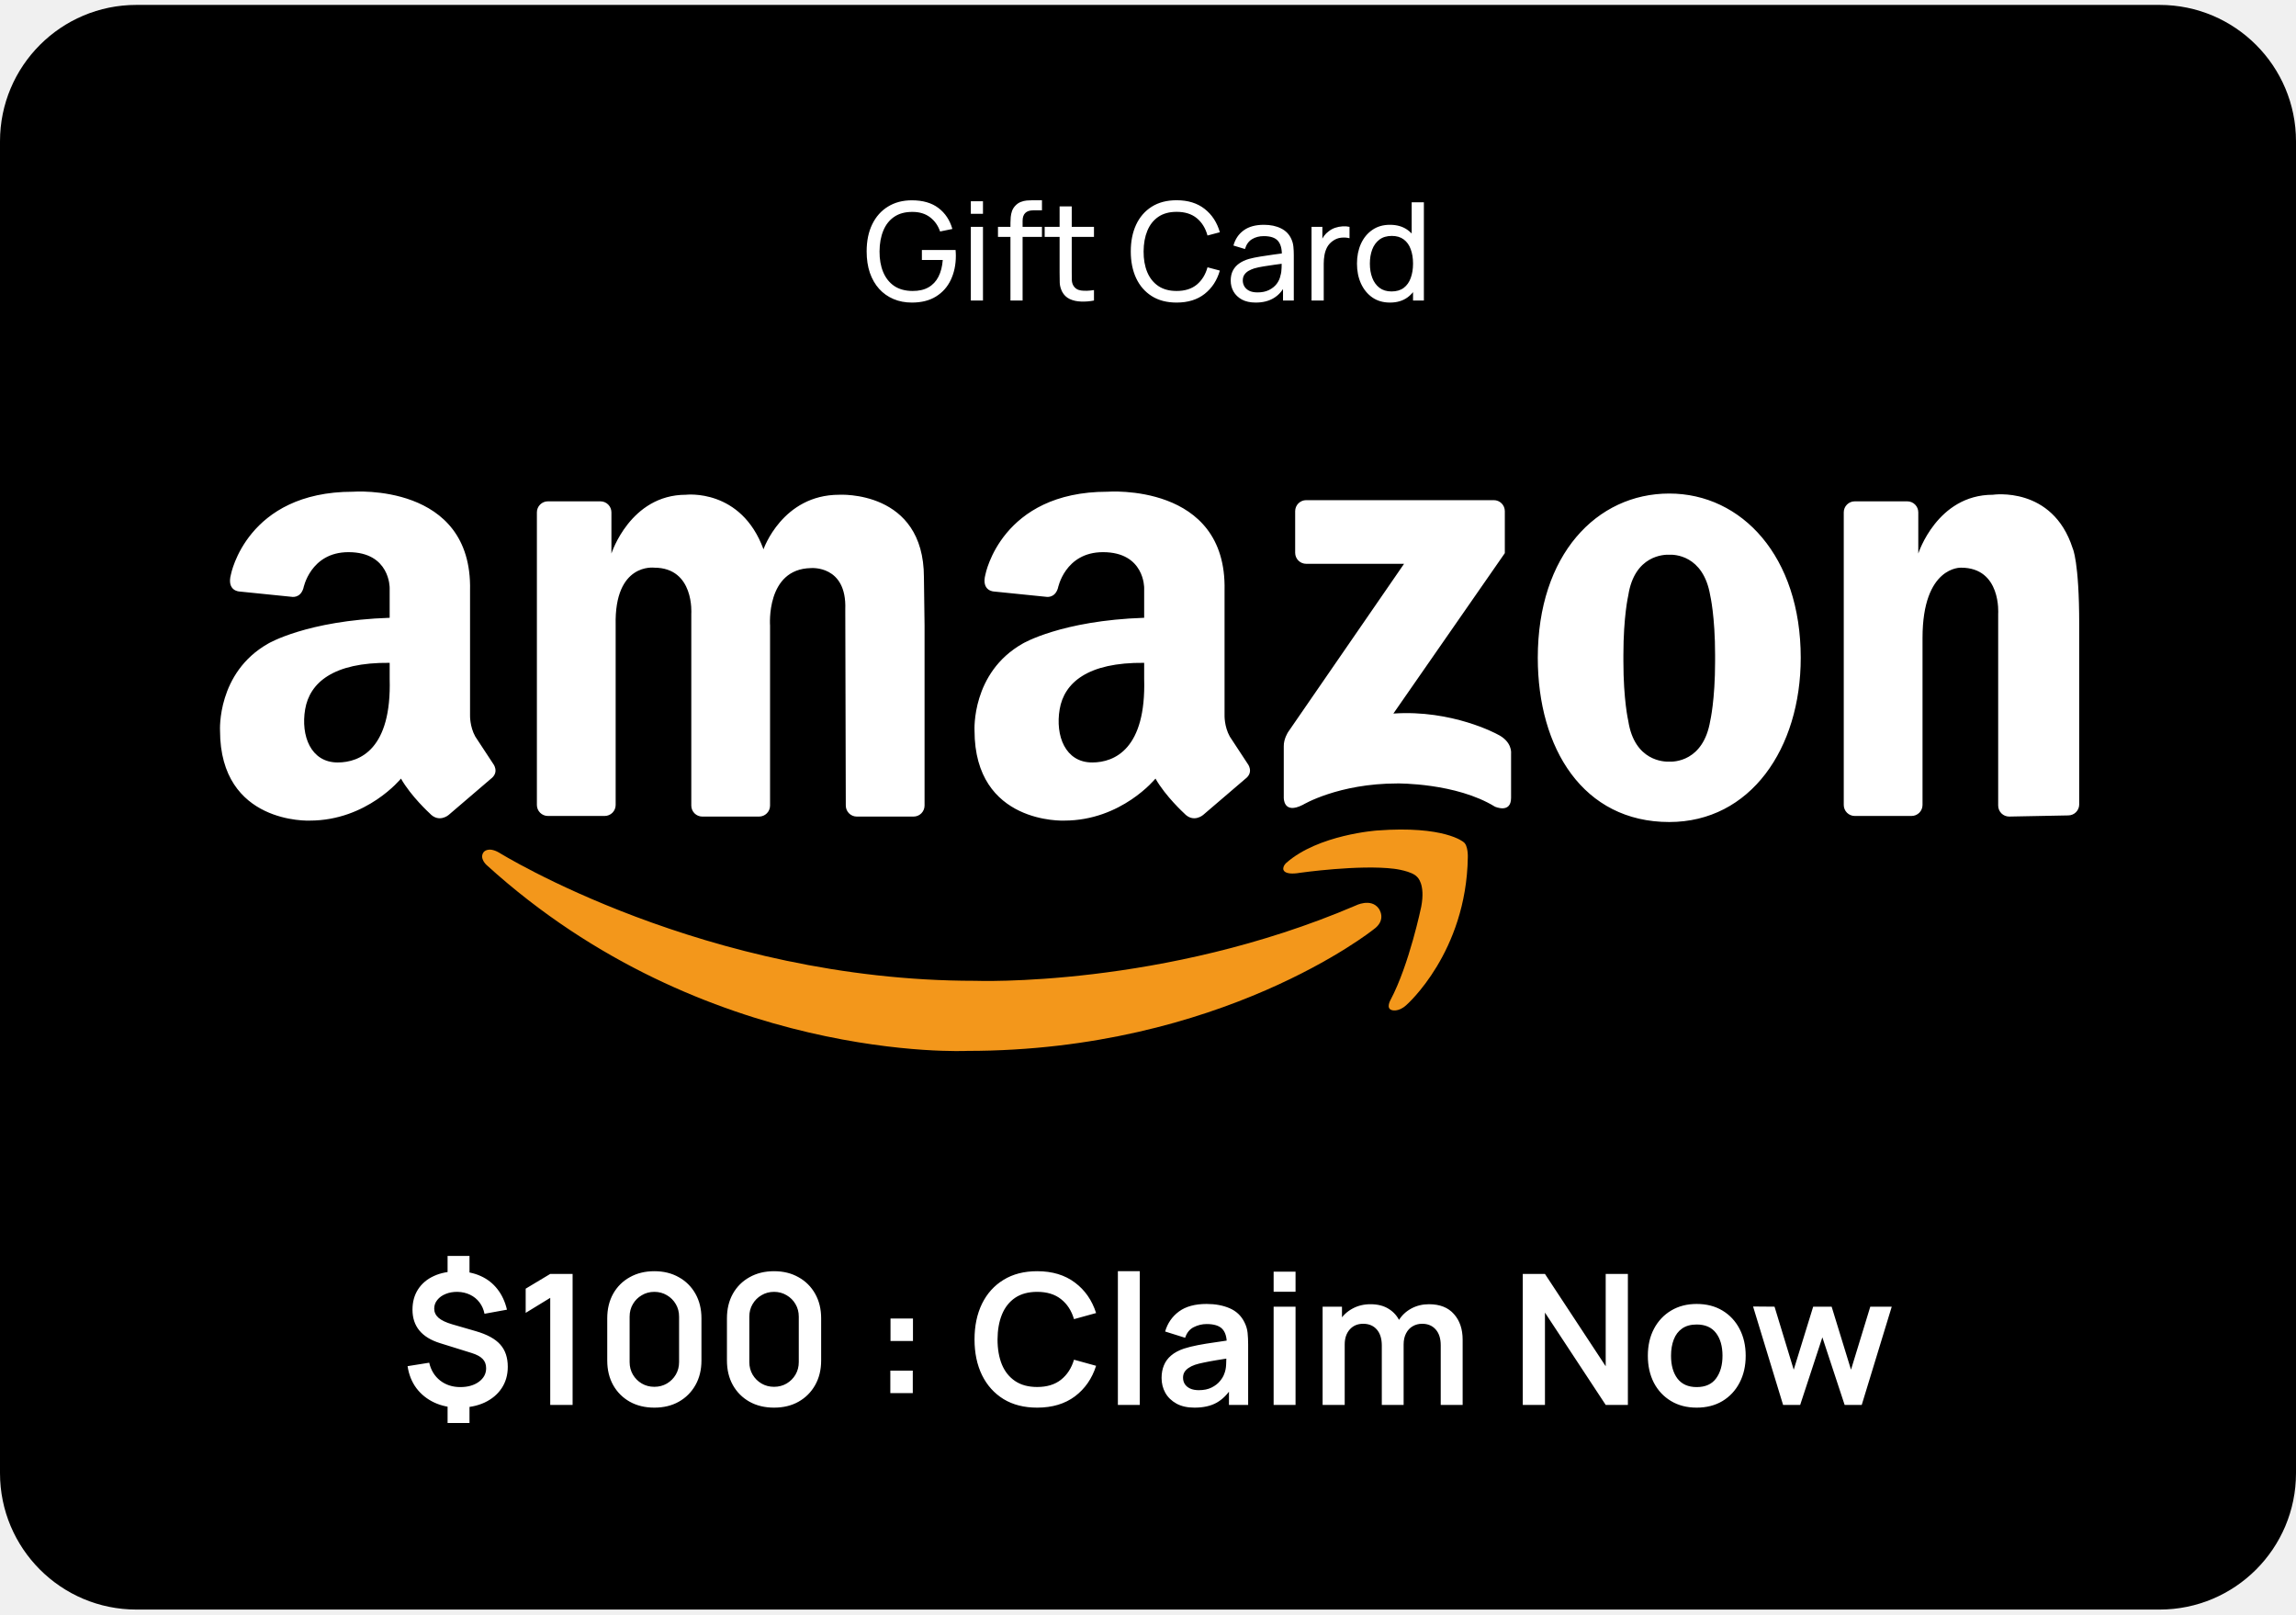
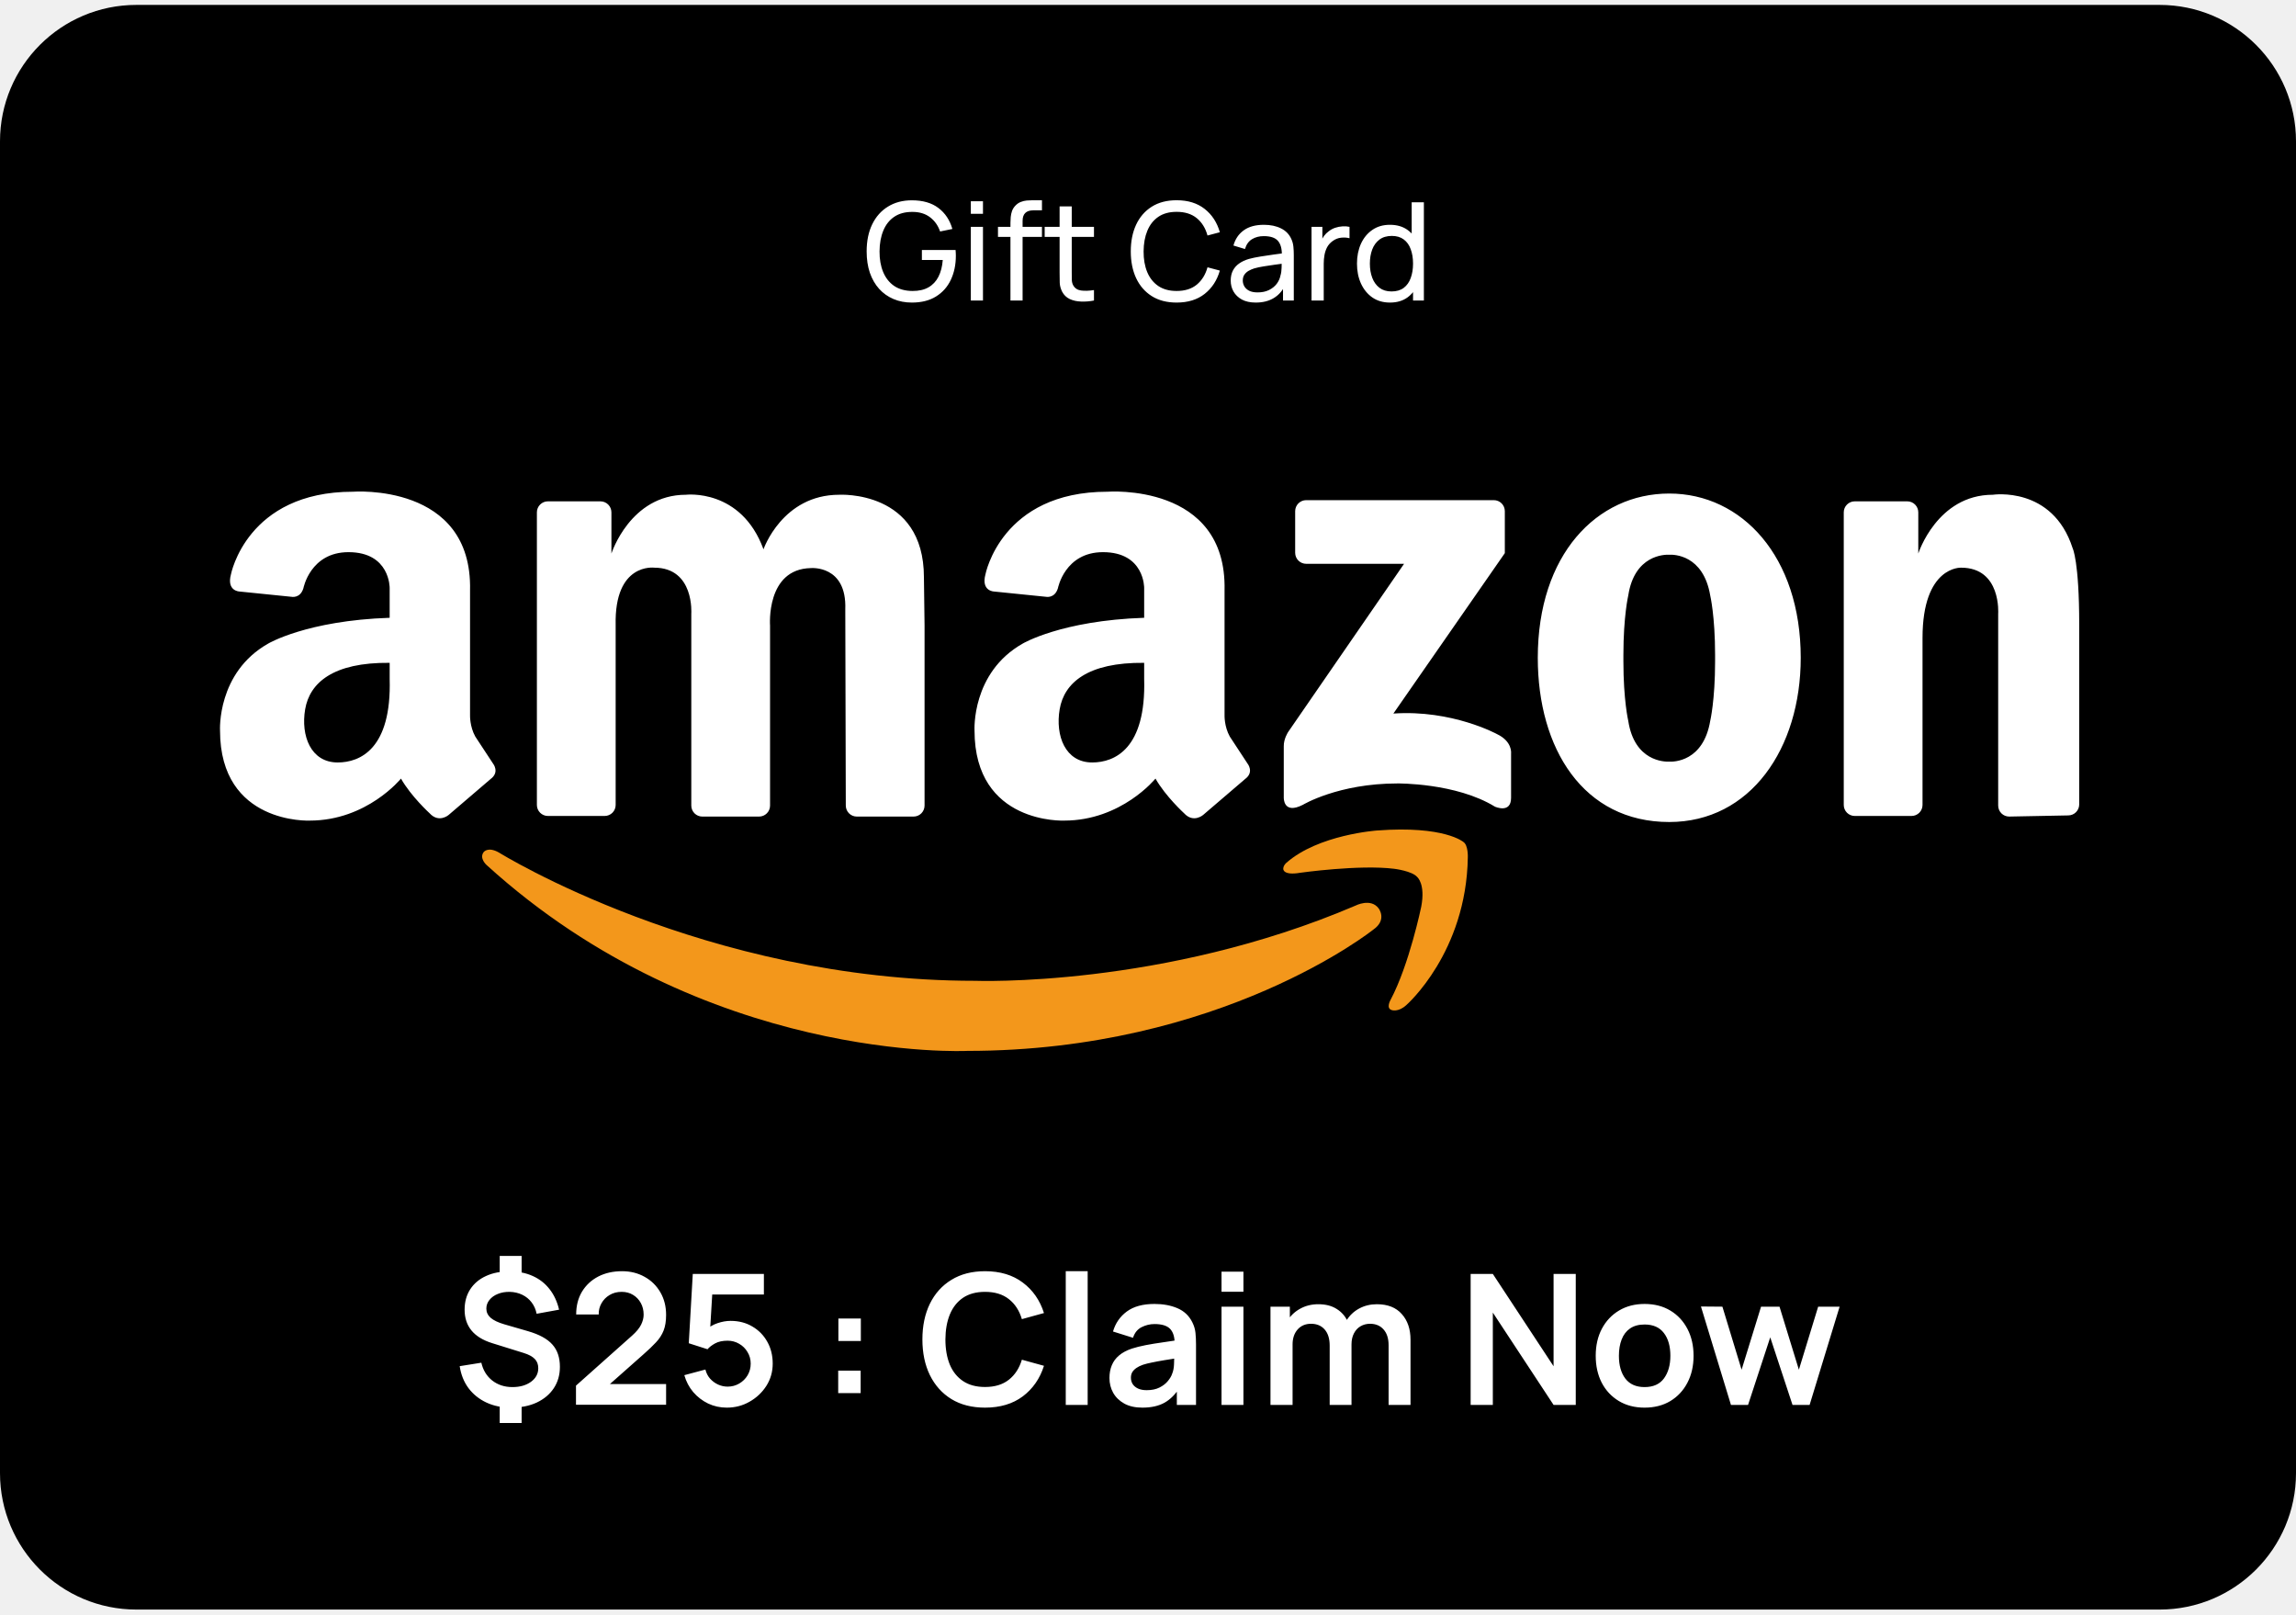
<svg xmlns="http://www.w3.org/2000/svg" width="202" height="142" viewBox="0 0 202 142" fill="none">
  <rect y="0.432" width="202" height="141.136" rx="12" fill="black" />
  <path d="M80.225 26.612C79.633 26.612 79.093 26.508 78.605 26.3C78.117 26.092 77.697 25.794 77.345 25.406C76.993 25.014 76.721 24.542 76.529 23.99C76.341 23.434 76.247 22.808 76.247 22.112C76.247 21.192 76.411 20.396 76.739 19.724C77.067 19.052 77.529 18.534 78.125 18.17C78.721 17.802 79.421 17.618 80.225 17.618C81.193 17.618 81.973 17.844 82.565 18.296C83.157 18.744 83.565 19.358 83.789 20.138L82.709 20.36C82.529 19.836 82.233 19.418 81.821 19.106C81.409 18.794 80.895 18.638 80.279 18.638C79.635 18.634 79.099 18.778 78.671 19.07C78.247 19.358 77.927 19.764 77.711 20.288C77.495 20.812 77.385 21.42 77.381 22.112C77.377 22.8 77.483 23.404 77.699 23.924C77.915 24.444 78.237 24.852 78.665 25.148C79.097 25.44 79.635 25.588 80.279 25.592C80.835 25.596 81.303 25.49 81.683 25.274C82.063 25.058 82.357 24.746 82.565 24.338C82.773 23.93 82.899 23.44 82.943 22.868H81.107V21.986H84.071C84.083 22.066 84.089 22.162 84.089 22.274C84.093 22.382 84.095 22.456 84.095 22.496C84.095 23.284 83.947 23.99 83.651 24.614C83.359 25.234 82.925 25.722 82.349 26.078C81.777 26.434 81.069 26.612 80.225 26.612ZM85.413 18.806V17.702H86.481V18.806H85.413ZM85.413 26.432V19.952H86.481V26.432H85.413ZM88.899 26.432V19.598C88.899 19.43 88.907 19.26 88.923 19.088C88.939 18.912 88.975 18.742 89.031 18.578C89.087 18.41 89.179 18.256 89.307 18.116C89.455 17.952 89.617 17.836 89.793 17.768C89.969 17.696 90.147 17.652 90.327 17.636C90.511 17.62 90.685 17.612 90.849 17.612H91.671V18.5H90.909C90.593 18.5 90.357 18.578 90.201 18.734C90.045 18.886 89.967 19.118 89.967 19.43V26.432H88.899ZM87.801 20.834V19.952H91.671V20.834H87.801ZM96.247 26.432C95.863 26.508 95.483 26.538 95.107 26.522C94.735 26.51 94.403 26.436 94.111 26.3C93.819 26.16 93.597 25.944 93.445 25.652C93.317 25.396 93.247 25.138 93.235 24.878C93.227 24.614 93.223 24.316 93.223 23.984V18.152H94.291V23.936C94.291 24.2 94.293 24.426 94.297 24.614C94.305 24.802 94.347 24.964 94.423 25.1C94.567 25.356 94.795 25.506 95.107 25.55C95.423 25.594 95.803 25.582 96.247 25.514V26.432ZM91.909 20.834V19.952H96.247V20.834H91.909ZM103.517 26.612C102.657 26.612 101.927 26.422 101.327 26.042C100.727 25.662 100.269 25.134 99.953 24.458C99.641 23.782 99.485 23 99.485 22.112C99.485 21.224 99.641 20.442 99.953 19.766C100.269 19.09 100.727 18.562 101.327 18.182C101.927 17.802 102.657 17.612 103.517 17.612C104.517 17.612 105.339 17.866 105.983 18.374C106.631 18.882 107.077 19.566 107.321 20.426L106.235 20.714C106.059 20.07 105.745 19.562 105.293 19.19C104.841 18.818 104.249 18.632 103.517 18.632C102.873 18.632 102.337 18.778 101.909 19.07C101.481 19.362 101.159 19.77 100.943 20.294C100.727 20.814 100.617 21.42 100.613 22.112C100.609 22.8 100.715 23.406 100.931 23.93C101.147 24.45 101.471 24.858 101.903 25.154C102.335 25.446 102.873 25.592 103.517 25.592C104.249 25.592 104.841 25.406 105.293 25.034C105.745 24.658 106.059 24.15 106.235 23.51L107.321 23.798C107.077 24.654 106.631 25.338 105.983 25.85C105.339 26.358 104.517 26.612 103.517 26.612ZM110.479 26.612C109.995 26.612 109.589 26.524 109.261 26.348C108.937 26.168 108.691 25.932 108.523 25.64C108.359 25.348 108.277 25.028 108.277 24.68C108.277 24.34 108.341 24.046 108.469 23.798C108.601 23.546 108.785 23.338 109.021 23.174C109.257 23.006 109.539 22.874 109.867 22.778C110.175 22.694 110.519 22.622 110.899 22.562C111.283 22.498 111.671 22.44 112.063 22.388C112.455 22.336 112.821 22.286 113.161 22.238L112.777 22.46C112.789 21.884 112.673 21.458 112.429 21.182C112.189 20.906 111.773 20.768 111.181 20.768C110.789 20.768 110.445 20.858 110.149 21.038C109.857 21.214 109.651 21.502 109.531 21.902L108.517 21.596C108.673 21.028 108.975 20.582 109.423 20.258C109.871 19.934 110.461 19.772 111.193 19.772C111.781 19.772 112.285 19.878 112.705 20.09C113.129 20.298 113.433 20.614 113.617 21.038C113.709 21.238 113.767 21.456 113.791 21.692C113.815 21.924 113.827 22.168 113.827 22.424V26.432H112.879V24.878L113.101 25.022C112.857 25.546 112.515 25.942 112.075 26.21C111.639 26.478 111.107 26.612 110.479 26.612ZM110.641 25.718C111.025 25.718 111.357 25.65 111.637 25.514C111.921 25.374 112.149 25.192 112.321 24.968C112.493 24.74 112.605 24.492 112.657 24.224C112.717 24.024 112.749 23.802 112.753 23.558C112.761 23.31 112.765 23.12 112.765 22.988L113.137 23.15C112.789 23.198 112.447 23.244 112.111 23.288C111.775 23.332 111.457 23.38 111.157 23.432C110.857 23.48 110.587 23.538 110.347 23.606C110.171 23.662 110.005 23.734 109.849 23.822C109.697 23.91 109.573 24.024 109.477 24.164C109.385 24.3 109.339 24.47 109.339 24.674C109.339 24.85 109.383 25.018 109.471 25.178C109.563 25.338 109.703 25.468 109.891 25.568C110.083 25.668 110.333 25.718 110.641 25.718ZM115.387 26.432V19.952H116.341V21.518L116.185 21.314C116.261 21.114 116.359 20.93 116.479 20.762C116.603 20.594 116.741 20.456 116.893 20.348C117.061 20.212 117.251 20.108 117.463 20.036C117.675 19.964 117.891 19.922 118.111 19.91C118.331 19.894 118.537 19.908 118.729 19.952V20.954C118.505 20.894 118.259 20.878 117.991 20.906C117.723 20.934 117.475 21.032 117.247 21.2C117.039 21.348 116.877 21.528 116.761 21.74C116.649 21.952 116.571 22.182 116.527 22.43C116.483 22.674 116.461 22.924 116.461 23.18V26.432H115.387ZM122.29 26.612C121.686 26.612 121.168 26.462 120.736 26.162C120.304 25.858 119.97 25.448 119.734 24.932C119.502 24.416 119.386 23.834 119.386 23.186C119.386 22.538 119.502 21.956 119.734 21.44C119.97 20.924 120.304 20.518 120.736 20.222C121.168 19.922 121.684 19.772 122.284 19.772C122.896 19.772 123.41 19.92 123.826 20.216C124.242 20.512 124.556 20.918 124.768 21.434C124.984 21.95 125.092 22.534 125.092 23.186C125.092 23.83 124.984 24.412 124.768 24.932C124.556 25.448 124.242 25.858 123.826 26.162C123.41 26.462 122.898 26.612 122.29 26.612ZM122.422 25.634C122.858 25.634 123.216 25.53 123.496 25.322C123.776 25.11 123.982 24.82 124.114 24.452C124.25 24.08 124.318 23.658 124.318 23.186C124.318 22.706 124.25 22.284 124.114 21.92C123.982 21.552 123.778 21.266 123.502 21.062C123.226 20.854 122.876 20.75 122.452 20.75C122.012 20.75 121.648 20.858 121.36 21.074C121.076 21.29 120.864 21.582 120.724 21.95C120.588 22.318 120.52 22.73 120.52 23.186C120.52 23.646 120.59 24.062 120.73 24.434C120.87 24.802 121.08 25.094 121.36 25.31C121.644 25.526 121.998 25.634 122.422 25.634ZM124.318 26.432V21.662H124.198V17.792H125.272V26.432H124.318Z" fill="white" />
  <path d="M54.165 54.976V70.8C54.165 71.057 54.063 71.303 53.882 71.484C53.7 71.665 53.454 71.767 53.198 71.767H48.202C47.946 71.767 47.7 71.665 47.519 71.484C47.337 71.302 47.235 71.057 47.235 70.8V45.062C47.235 44.805 47.337 44.559 47.519 44.378C47.7 44.197 47.946 44.095 48.202 44.095H52.825C53.081 44.095 53.327 44.197 53.509 44.378C53.69 44.559 53.792 44.805 53.792 45.062V48.686C53.792 48.686 55.444 43.516 60.348 43.516C60.348 43.516 65.199 42.93 67.171 48.313C67.171 48.313 68.824 43.516 73.834 43.516C73.834 43.516 81.286 43.073 81.286 50.783L81.342 55.03V70.853C81.342 71.11 81.24 71.356 81.059 71.537C80.878 71.719 80.632 71.821 80.375 71.821H75.38C75.123 71.82 74.877 71.719 74.696 71.537C74.514 71.356 74.413 71.11 74.412 70.853L74.367 53.59C74.509 49.681 71.346 49.966 71.346 49.966C67.367 50.037 67.749 55.03 67.749 55.03V70.853C67.749 71.11 67.648 71.356 67.466 71.537C67.285 71.719 67.039 71.821 66.782 71.821H61.787C61.531 71.82 61.285 71.719 61.103 71.537C60.922 71.356 60.82 71.11 60.82 70.853V53.981C60.82 53.981 61.112 49.93 57.558 49.93C57.559 49.93 54.041 49.468 54.165 54.976ZM182.927 54.929V70.752C182.927 71.009 182.825 71.255 182.644 71.436C182.462 71.618 182.216 71.719 181.96 71.719L176.765 71.82C176.508 71.82 176.262 71.718 176.081 71.537C175.9 71.355 175.798 71.109 175.798 70.853V53.981C175.798 53.981 176.09 49.93 172.536 49.93C172.536 49.93 169.142 49.763 169.142 56.114V70.8C169.142 71.056 169.04 71.302 168.859 71.484C168.677 71.665 168.432 71.767 168.175 71.767H163.179C162.923 71.767 162.677 71.665 162.496 71.484C162.314 71.302 162.212 71.056 162.212 70.8V45.062C162.212 44.805 162.314 44.559 162.496 44.378C162.677 44.197 162.923 44.095 163.179 44.095H167.802C168.058 44.095 168.304 44.197 168.486 44.378C168.667 44.559 168.769 44.805 168.769 45.062V48.686C168.769 48.686 170.422 43.516 175.325 43.516C175.325 43.516 180.579 42.719 182.348 48.213C182.348 48.213 182.927 49.346 182.927 54.929ZM146.86 43.409C140.472 43.409 135.293 48.793 135.293 57.855C135.293 65.833 139.291 72.3 146.86 72.3C154.002 72.3 158.427 65.833 158.427 57.855C158.427 48.953 153.248 43.409 146.86 43.409ZM150.892 58.175C150.892 61.586 150.465 63.398 150.465 63.398C149.858 67.004 147.24 67.01 146.855 66.99C146.438 67.007 143.798 66.969 143.252 63.398C143.252 63.398 142.825 61.586 142.825 58.175V57.606C142.825 54.195 143.252 52.382 143.252 52.382C143.798 48.811 146.438 48.773 146.855 48.79C147.24 48.77 149.858 48.775 150.465 52.382C150.465 52.382 150.892 54.195 150.892 57.606V58.175ZM132.393 48.651V44.958C132.393 44.701 132.291 44.455 132.11 44.274C131.929 44.093 131.683 43.991 131.426 43.991H114.915C114.659 43.991 114.413 44.093 114.231 44.274C114.05 44.455 113.948 44.701 113.948 44.958V48.622C113.948 48.879 114.05 49.124 114.231 49.306C114.413 49.487 114.659 49.589 114.915 49.589H123.528L113.333 64.378C113.333 64.378 112.932 64.977 112.945 65.639V70.138C112.945 70.138 112.878 71.68 114.628 70.785C114.628 70.785 117.735 68.908 122.944 68.908C122.944 68.908 128.089 68.844 131.519 70.947C131.519 70.947 132.943 71.594 132.943 70.171V66.255C132.943 66.255 133.072 65.219 131.713 64.572C131.713 64.572 127.765 62.404 122.588 62.76L132.393 48.651ZM43.38 67.164L41.816 64.784C41.319 63.895 41.354 62.9 41.354 62.9V51.92C41.568 42.432 31.049 43.249 31.049 43.249C21.698 43.249 20.317 50.526 20.317 50.526C19.927 51.989 21.061 52.025 21.061 52.025L25.63 52.489C25.63 52.489 26.409 52.667 26.692 51.739C26.692 51.739 27.294 48.565 30.659 48.565C34.321 48.565 34.282 51.707 34.282 51.707V54.337C26.974 54.582 23.586 56.611 23.586 56.611C19.074 59.169 19.358 64.251 19.358 64.251C19.358 72.531 27.247 72.175 27.247 72.175C32.292 72.175 35.277 68.48 35.277 68.48C36.166 70.044 37.801 71.535 37.801 71.535C38.618 72.422 39.471 71.678 39.471 71.678L43.167 68.515C43.984 67.911 43.38 67.164 43.38 67.164ZM29.709 67.062C27.336 67.062 26.453 64.704 26.847 62.385C27.242 60.067 29.29 58.246 34.283 58.299V59.708C34.46 65.865 31.685 67.062 29.709 67.062ZM109.76 67.164L108.197 64.784C107.699 63.895 107.735 62.9 107.735 62.9V51.92C107.948 42.432 97.429 43.249 97.429 43.249C88.079 43.249 86.697 50.526 86.697 50.526C86.308 51.989 87.441 52.025 87.441 52.025L92.01 52.489C92.01 52.489 92.789 52.667 93.073 51.739C93.073 51.739 93.675 48.565 97.04 48.565C100.701 48.565 100.663 51.707 100.663 51.707V54.337C93.354 54.582 89.967 56.611 89.967 56.611C85.454 59.169 85.738 64.251 85.738 64.251C85.738 72.531 93.627 72.175 93.627 72.175C98.673 72.175 101.658 68.48 101.658 68.48C102.546 70.044 104.181 71.535 104.181 71.535C104.998 72.422 105.851 71.678 105.851 71.678L109.547 68.515C110.364 67.911 109.76 67.164 109.76 67.164ZM96.09 67.062C93.716 67.062 92.834 64.704 93.228 62.385C93.622 60.067 95.671 58.246 100.663 58.299V59.708C100.84 65.865 98.066 67.062 96.09 67.062Z" fill="white" />
  <path d="M122.338 87.948C122.338 87.948 121.92 88.675 122.434 88.837C122.434 88.837 123.014 89.064 123.737 88.392C123.737 88.392 129.011 83.785 129.138 75.396C129.138 75.396 129.177 74.349 128.757 74.062C128.757 74.062 127.104 72.6 121.162 73.045C121.162 73.045 115.983 73.395 113.155 75.905C113.155 75.905 112.901 76.127 112.901 76.413C112.901 76.413 112.84 77.03 114.395 76.763C114.395 76.763 119.574 76.031 122.656 76.413C122.656 76.413 124.245 76.603 124.69 77.144C124.69 77.144 125.421 77.748 125.039 79.749C125.039 79.75 123.99 84.834 122.338 87.948Z" fill="#F3971B" />
  <path d="M121.294 79.9C121.294 79.9 122.067 80.902 120.819 81.766C120.819 81.766 107.486 92.431 85.099 92.431C85.099 92.431 62.053 93.568 42.811 76.085C42.811 76.085 42.136 75.492 42.555 74.942C42.555 74.942 42.929 74.435 43.899 74.986C43.899 74.986 62 86.266 85.773 86.266C85.773 86.266 102.298 86.905 119.248 79.656C119.248 79.656 120.599 78.956 121.294 79.9Z" fill="#F3971B" />
-   <path d="M39.378 125.16V123.264H41.306V125.16H39.378ZM39.378 112.36V110.464H41.306V112.36H39.378ZM40.386 123.808C39.575 123.808 38.85 123.659 38.21 123.36C37.57 123.061 37.045 122.64 36.634 122.096C36.229 121.552 35.97 120.907 35.858 120.16L37.762 119.856C37.911 120.512 38.231 121.035 38.722 121.424C39.218 121.808 39.81 122 40.498 122C41.16 122 41.703 121.845 42.13 121.536C42.557 121.221 42.77 120.824 42.77 120.344C42.77 120.008 42.669 119.736 42.466 119.528C42.264 119.315 41.938 119.139 41.49 119L38.714 118.136C37.098 117.635 36.29 116.653 36.29 115.192C36.29 114.509 36.453 113.915 36.778 113.408C37.109 112.896 37.573 112.504 38.17 112.232C38.767 111.955 39.471 111.819 40.282 111.824C41.034 111.829 41.703 111.965 42.29 112.232C42.882 112.499 43.373 112.883 43.762 113.384C44.157 113.885 44.437 114.488 44.602 115.192L42.626 115.552C42.551 115.173 42.405 114.84 42.186 114.552C41.968 114.264 41.693 114.04 41.362 113.88C41.032 113.72 40.663 113.635 40.258 113.624C39.869 113.619 39.52 113.68 39.21 113.808C38.901 113.931 38.656 114.107 38.474 114.336C38.293 114.56 38.202 114.813 38.202 115.096C38.202 115.411 38.328 115.68 38.578 115.904C38.834 116.128 39.237 116.32 39.786 116.48L41.858 117.08C42.855 117.368 43.573 117.76 44.01 118.256C44.453 118.747 44.674 119.4 44.674 120.216C44.674 120.931 44.495 121.557 44.138 122.096C43.781 122.635 43.279 123.056 42.634 123.36C41.989 123.659 41.239 123.808 40.386 123.808ZM48.409 123.568V114.152L46.249 115.472V113.344L48.409 112.048H50.377V123.568H48.409ZM57.569 123.808C56.753 123.808 56.033 123.635 55.409 123.288C54.785 122.936 54.297 122.448 53.945 121.824C53.598 121.2 53.425 120.48 53.425 119.664V115.952C53.425 115.136 53.598 114.416 53.945 113.792C54.297 113.168 54.785 112.683 55.409 112.336C56.033 111.984 56.753 111.808 57.569 111.808C58.385 111.808 59.102 111.984 59.721 112.336C60.345 112.683 60.833 113.168 61.185 113.792C61.537 114.416 61.713 115.136 61.713 115.952V119.664C61.713 120.48 61.537 121.2 61.185 121.824C60.833 122.448 60.345 122.936 59.721 123.288C59.102 123.635 58.385 123.808 57.569 123.808ZM57.569 121.976C57.974 121.976 58.342 121.88 58.673 121.688C59.003 121.491 59.265 121.229 59.457 120.904C59.649 120.573 59.745 120.205 59.745 119.8V115.808C59.745 115.397 59.649 115.029 59.457 114.704C59.265 114.373 59.003 114.112 58.673 113.92C58.342 113.723 57.974 113.624 57.569 113.624C57.163 113.624 56.795 113.723 56.465 113.92C56.134 114.112 55.873 114.373 55.681 114.704C55.489 115.029 55.393 115.397 55.393 115.808V119.8C55.393 120.205 55.489 120.573 55.681 120.904C55.873 121.229 56.134 121.491 56.465 121.688C56.795 121.88 57.163 121.976 57.569 121.976ZM68.1 123.808C67.284 123.808 66.564 123.635 65.94 123.288C65.316 122.936 64.828 122.448 64.476 121.824C64.129 121.2 63.956 120.48 63.956 119.664V115.952C63.956 115.136 64.129 114.416 64.476 113.792C64.828 113.168 65.316 112.683 65.94 112.336C66.564 111.984 67.284 111.808 68.1 111.808C68.916 111.808 69.633 111.984 70.252 112.336C70.876 112.683 71.364 113.168 71.716 113.792C72.068 114.416 72.244 115.136 72.244 115.952V119.664C72.244 120.48 72.068 121.2 71.716 121.824C71.364 122.448 70.876 122.936 70.252 123.288C69.633 123.635 68.916 123.808 68.1 123.808ZM68.1 121.976C68.505 121.976 68.873 121.88 69.204 121.688C69.535 121.491 69.796 121.229 69.988 120.904C70.18 120.573 70.276 120.205 70.276 119.8V115.808C70.276 115.397 70.18 115.029 69.988 114.704C69.796 114.373 69.535 114.112 69.204 113.92C68.873 113.723 68.505 113.624 68.1 113.624C67.695 113.624 67.327 113.723 66.996 113.92C66.665 114.112 66.404 114.373 66.212 114.704C66.02 115.029 65.924 115.397 65.924 115.808V119.8C65.924 120.205 66.02 120.573 66.212 120.904C66.404 121.229 66.665 121.491 66.996 121.688C67.327 121.88 67.695 121.976 68.1 121.976ZM78.33 122.528V120.552H80.306V122.528H78.33ZM78.346 117.944V115.968H80.322V117.944H78.346ZM91.25 123.808C90.098 123.808 89.111 123.557 88.29 123.056C87.469 122.549 86.837 121.845 86.394 120.944C85.957 120.043 85.738 118.997 85.738 117.808C85.738 116.619 85.957 115.573 86.394 114.672C86.837 113.771 87.469 113.069 88.29 112.568C89.111 112.061 90.098 111.808 91.25 111.808C92.578 111.808 93.684 112.141 94.57 112.808C95.455 113.469 96.076 114.363 96.434 115.488L94.49 116.024C94.266 115.272 93.885 114.685 93.346 114.264C92.807 113.837 92.109 113.624 91.25 113.624C90.477 113.624 89.831 113.797 89.314 114.144C88.802 114.491 88.415 114.979 88.154 115.608C87.898 116.232 87.767 116.965 87.762 117.808C87.762 118.651 87.89 119.387 88.146 120.016C88.407 120.64 88.796 121.125 89.314 121.472C89.831 121.819 90.477 121.992 91.25 121.992C92.109 121.992 92.807 121.779 93.346 121.352C93.885 120.925 94.266 120.339 94.49 119.592L96.434 120.128C96.076 121.253 95.455 122.149 94.57 122.816C93.684 123.477 92.578 123.808 91.25 123.808ZM98.35 123.568V111.808H100.278V123.568H98.35ZM105.091 123.808C104.467 123.808 103.939 123.691 103.507 123.456C103.075 123.216 102.747 122.899 102.523 122.504C102.304 122.109 102.195 121.675 102.195 121.2C102.195 120.784 102.264 120.411 102.403 120.08C102.541 119.744 102.755 119.456 103.043 119.216C103.331 118.971 103.704 118.771 104.163 118.616C104.509 118.504 104.915 118.403 105.379 118.312C105.848 118.221 106.355 118.139 106.899 118.064C107.448 117.984 108.021 117.899 108.619 117.808L107.931 118.2C107.936 117.603 107.803 117.163 107.531 116.88C107.259 116.597 106.8 116.456 106.155 116.456C105.765 116.456 105.389 116.547 105.027 116.728C104.664 116.909 104.411 117.221 104.267 117.664L102.507 117.112C102.72 116.381 103.125 115.795 103.723 115.352C104.325 114.909 105.136 114.688 106.155 114.688C106.923 114.688 107.597 114.813 108.179 115.064C108.765 115.315 109.2 115.725 109.483 116.296C109.637 116.6 109.731 116.912 109.763 117.232C109.795 117.547 109.811 117.891 109.811 118.264V123.568H108.123V121.696L108.403 122C108.013 122.624 107.557 123.083 107.035 123.376C106.517 123.664 105.869 123.808 105.091 123.808ZM105.475 122.272C105.912 122.272 106.285 122.195 106.595 122.04C106.904 121.885 107.149 121.696 107.331 121.472C107.517 121.248 107.643 121.037 107.707 120.84C107.808 120.595 107.864 120.315 107.875 120C107.891 119.68 107.899 119.421 107.899 119.224L108.491 119.4C107.909 119.491 107.411 119.571 106.995 119.64C106.579 119.709 106.221 119.776 105.923 119.84C105.624 119.899 105.36 119.965 105.131 120.04C104.907 120.12 104.717 120.213 104.563 120.32C104.408 120.427 104.288 120.549 104.203 120.688C104.123 120.827 104.083 120.989 104.083 121.176C104.083 121.389 104.136 121.579 104.243 121.744C104.349 121.904 104.504 122.032 104.707 122.128C104.915 122.224 105.171 122.272 105.475 122.272ZM112.053 113.616V111.848H113.981V113.616H112.053ZM112.053 123.568V114.928H113.981V123.568H112.053ZM126.754 123.568V118.32C126.754 117.728 126.607 117.267 126.314 116.936C126.02 116.6 125.623 116.432 125.122 116.432C124.812 116.432 124.535 116.504 124.29 116.648C124.044 116.787 123.85 116.995 123.706 117.272C123.562 117.544 123.49 117.869 123.49 118.248L122.634 117.744C122.628 117.147 122.762 116.621 123.034 116.168C123.311 115.709 123.684 115.352 124.154 115.096C124.623 114.84 125.146 114.712 125.722 114.712C126.676 114.712 127.407 115 127.914 115.576C128.426 116.147 128.682 116.899 128.682 117.832V123.568H126.754ZM116.362 123.568V114.928H118.066V117.608H118.306V123.568H116.362ZM121.57 123.568V118.344C121.57 117.741 121.423 117.272 121.13 116.936C120.836 116.6 120.436 116.432 119.93 116.432C119.439 116.432 119.044 116.6 118.746 116.936C118.452 117.272 118.306 117.709 118.306 118.248L117.442 117.672C117.442 117.112 117.58 116.608 117.858 116.16C118.135 115.712 118.508 115.36 118.978 115.104C119.452 114.843 119.983 114.712 120.57 114.712C121.215 114.712 121.754 114.851 122.186 115.128C122.623 115.4 122.948 115.773 123.162 116.248C123.38 116.717 123.49 117.248 123.49 117.84V123.568H121.57ZM133.972 123.568V112.048H135.924L141.268 120.168V112.048H143.22V123.568H141.268L135.924 115.448V123.568H133.972ZM149.272 123.808C148.408 123.808 147.653 123.613 147.008 123.224C146.363 122.835 145.861 122.299 145.504 121.616C145.152 120.928 144.976 120.139 144.976 119.248C144.976 118.341 145.157 117.547 145.52 116.864C145.883 116.181 146.387 115.648 147.032 115.264C147.677 114.88 148.424 114.688 149.272 114.688C150.141 114.688 150.899 114.883 151.544 115.272C152.189 115.661 152.691 116.2 153.048 116.888C153.405 117.571 153.584 118.357 153.584 119.248C153.584 120.144 153.403 120.936 153.04 121.624C152.683 122.307 152.181 122.843 151.536 123.232C150.891 123.616 150.136 123.808 149.272 123.808ZM149.272 122C150.04 122 150.611 121.744 150.984 121.232C151.357 120.72 151.544 120.059 151.544 119.248C151.544 118.411 151.355 117.744 150.976 117.248C150.597 116.747 150.029 116.496 149.272 116.496C148.755 116.496 148.328 116.613 147.992 116.848C147.661 117.077 147.416 117.4 147.256 117.816C147.096 118.227 147.016 118.704 147.016 119.248C147.016 120.085 147.205 120.755 147.584 121.256C147.968 121.752 148.531 122 149.272 122ZM156.874 123.568L154.234 114.912L156.122 114.928L157.81 120.472L159.522 114.928H161.146L162.85 120.472L164.546 114.928H166.434L163.794 123.568H162.29L160.33 117.624L158.378 123.568H156.874Z" fill="white" />
+   <path d="M43.964 125.16V123.264H45.892V125.16H43.964ZM43.964 112.36V110.464H45.892V112.36H43.964ZM44.972 123.808C44.161 123.808 43.436 123.659 42.796 123.36C42.156 123.061 41.631 122.64 41.22 122.096C40.815 121.552 40.556 120.907 40.444 120.16L42.348 119.856C42.498 120.512 42.818 121.035 43.308 121.424C43.804 121.808 44.396 122 45.084 122C45.745 122 46.289 121.845 46.716 121.536C47.143 121.221 47.356 120.824 47.356 120.344C47.356 120.008 47.255 119.736 47.052 119.528C46.849 119.315 46.524 119.139 46.076 119L43.3 118.136C41.684 117.635 40.876 116.653 40.876 115.192C40.876 114.509 41.039 113.915 41.364 113.408C41.695 112.896 42.159 112.504 42.756 112.232C43.353 111.955 44.057 111.819 44.868 111.824C45.62 111.829 46.289 111.965 46.876 112.232C47.468 112.499 47.959 112.883 48.348 113.384C48.743 113.885 49.023 114.488 49.188 115.192L47.212 115.552C47.138 115.173 46.991 114.84 46.772 114.552C46.553 114.264 46.279 114.04 45.948 113.88C45.617 113.72 45.249 113.635 44.844 113.624C44.455 113.619 44.105 113.68 43.796 113.808C43.487 113.931 43.242 114.107 43.06 114.336C42.879 114.56 42.788 114.813 42.788 115.096C42.788 115.411 42.913 115.68 43.164 115.904C43.42 116.128 43.823 116.32 44.372 116.48L46.444 117.08C47.441 117.368 48.159 117.76 48.596 118.256C49.039 118.747 49.26 119.4 49.26 120.216C49.26 120.931 49.081 121.557 48.724 122.096C48.367 122.635 47.865 123.056 47.22 123.36C46.575 123.659 45.825 123.808 44.972 123.808ZM50.675 123.552V121.872L55.603 117.48C55.987 117.139 56.254 116.816 56.403 116.512C56.552 116.208 56.627 115.915 56.627 115.632C56.627 115.248 56.544 114.907 56.379 114.608C56.214 114.304 55.984 114.064 55.691 113.888C55.403 113.712 55.07 113.624 54.691 113.624C54.291 113.624 53.936 113.717 53.627 113.904C53.323 114.085 53.086 114.328 52.915 114.632C52.744 114.936 52.664 115.264 52.675 115.616H50.691C50.691 114.848 50.862 114.179 51.203 113.608C51.55 113.037 52.024 112.595 52.627 112.28C53.235 111.965 53.936 111.808 54.731 111.808C55.467 111.808 56.128 111.973 56.715 112.304C57.302 112.629 57.763 113.083 58.099 113.664C58.435 114.24 58.603 114.904 58.603 115.656C58.603 116.205 58.528 116.667 58.379 117.04C58.23 117.413 58.006 117.757 57.707 118.072C57.414 118.387 57.048 118.736 56.611 119.12L53.115 122.216L52.939 121.736H58.603V123.552H50.675ZM63.942 123.808C63.356 123.808 62.809 123.688 62.302 123.448C61.796 123.203 61.358 122.867 60.99 122.44C60.628 122.013 60.366 121.517 60.206 120.952L62.062 120.456C62.137 120.765 62.273 121.032 62.47 121.256C62.673 121.48 62.908 121.653 63.174 121.776C63.446 121.899 63.726 121.96 64.014 121.96C64.388 121.96 64.729 121.869 65.038 121.688C65.348 121.507 65.593 121.264 65.774 120.96C65.956 120.651 66.046 120.309 66.046 119.936C66.046 119.563 65.953 119.224 65.766 118.92C65.585 118.611 65.34 118.368 65.03 118.192C64.721 118.011 64.382 117.92 64.014 117.92C63.572 117.92 63.204 118 62.91 118.16C62.622 118.32 62.401 118.491 62.246 118.672L60.598 118.144L60.95 112.048H67.206V113.856H61.982L62.702 113.176L62.446 117.416L62.094 116.984C62.393 116.712 62.74 116.509 63.134 116.376C63.529 116.243 63.91 116.176 64.278 116.176C64.998 116.176 65.636 116.341 66.19 116.672C66.75 116.997 67.188 117.443 67.502 118.008C67.822 118.573 67.982 119.216 67.982 119.936C67.982 120.656 67.796 121.309 67.422 121.896C67.049 122.477 66.556 122.941 65.942 123.288C65.334 123.635 64.668 123.808 63.942 123.808ZM73.744 122.528V120.552H75.72V122.528H73.744ZM73.76 117.944V115.968H75.736V117.944H73.76ZM86.664 123.808C85.512 123.808 84.525 123.557 83.704 123.056C82.882 122.549 82.251 121.845 81.808 120.944C81.371 120.043 81.152 118.997 81.152 117.808C81.152 116.619 81.371 115.573 81.808 114.672C82.251 113.771 82.882 113.069 83.704 112.568C84.525 112.061 85.512 111.808 86.664 111.808C87.992 111.808 89.099 112.141 89.984 112.808C90.869 113.469 91.49 114.363 91.848 115.488L89.904 116.024C89.68 115.272 89.299 114.685 88.76 114.264C88.221 113.837 87.522 113.624 86.664 113.624C85.891 113.624 85.245 113.797 84.728 114.144C84.216 114.491 83.829 114.979 83.568 115.608C83.312 116.232 83.181 116.965 83.176 117.808C83.176 118.651 83.304 119.387 83.56 120.016C83.821 120.64 84.21 121.125 84.728 121.472C85.245 121.819 85.891 121.992 86.664 121.992C87.522 121.992 88.221 121.779 88.76 121.352C89.299 120.925 89.68 120.339 89.904 119.592L91.848 120.128C91.49 121.253 90.869 122.149 89.984 122.816C89.099 123.477 87.992 123.808 86.664 123.808ZM93.764 123.568V111.808H95.692V123.568H93.764ZM100.505 123.808C99.881 123.808 99.353 123.691 98.921 123.456C98.489 123.216 98.161 122.899 97.937 122.504C97.718 122.109 97.609 121.675 97.609 121.2C97.609 120.784 97.678 120.411 97.817 120.08C97.955 119.744 98.169 119.456 98.457 119.216C98.745 118.971 99.118 118.771 99.577 118.616C99.923 118.504 100.329 118.403 100.793 118.312C101.262 118.221 101.769 118.139 102.313 118.064C102.862 117.984 103.435 117.899 104.033 117.808L103.345 118.2C103.35 117.603 103.217 117.163 102.945 116.88C102.673 116.597 102.214 116.456 101.569 116.456C101.179 116.456 100.803 116.547 100.441 116.728C100.078 116.909 99.825 117.221 99.681 117.664L97.921 117.112C98.134 116.381 98.539 115.795 99.137 115.352C99.739 114.909 100.55 114.688 101.569 114.688C102.337 114.688 103.011 114.813 103.593 115.064C104.179 115.315 104.614 115.725 104.897 116.296C105.051 116.6 105.145 116.912 105.177 117.232C105.209 117.547 105.225 117.891 105.225 118.264V123.568H103.537V121.696L103.817 122C103.427 122.624 102.971 123.083 102.449 123.376C101.931 123.664 101.283 123.808 100.505 123.808ZM100.889 122.272C101.326 122.272 101.699 122.195 102.009 122.04C102.318 121.885 102.563 121.696 102.745 121.472C102.931 121.248 103.057 121.037 103.121 120.84C103.222 120.595 103.278 120.315 103.289 120C103.305 119.68 103.313 119.421 103.313 119.224L103.905 119.4C103.323 119.491 102.825 119.571 102.409 119.64C101.993 119.709 101.635 119.776 101.337 119.84C101.038 119.899 100.774 119.965 100.545 120.04C100.321 120.12 100.131 120.213 99.977 120.32C99.822 120.427 99.702 120.549 99.617 120.688C99.537 120.827 99.497 120.989 99.497 121.176C99.497 121.389 99.55 121.579 99.657 121.744C99.763 121.904 99.918 122.032 100.121 122.128C100.329 122.224 100.585 122.272 100.889 122.272ZM107.468 113.616V111.848H109.396V113.616H107.468ZM107.468 123.568V114.928H109.396V123.568H107.468ZM122.168 123.568V118.32C122.168 117.728 122.021 117.267 121.728 116.936C121.435 116.6 121.037 116.432 120.536 116.432C120.227 116.432 119.949 116.504 119.704 116.648C119.459 116.787 119.264 116.995 119.12 117.272C118.976 117.544 118.904 117.869 118.904 118.248L118.048 117.744C118.043 117.147 118.176 116.621 118.448 116.168C118.725 115.709 119.099 115.352 119.568 115.096C120.037 114.84 120.56 114.712 121.136 114.712C122.091 114.712 122.821 115 123.328 115.576C123.84 116.147 124.096 116.899 124.096 117.832V123.568H122.168ZM111.776 123.568V114.928H113.48V117.608H113.72V123.568H111.776ZM116.984 123.568V118.344C116.984 117.741 116.837 117.272 116.544 116.936C116.251 116.6 115.851 116.432 115.344 116.432C114.853 116.432 114.459 116.6 114.16 116.936C113.867 117.272 113.72 117.709 113.72 118.248L112.856 117.672C112.856 117.112 112.995 116.608 113.272 116.16C113.549 115.712 113.923 115.36 114.392 115.104C114.867 114.843 115.397 114.712 115.984 114.712C116.629 114.712 117.168 114.851 117.6 115.128C118.037 115.4 118.363 115.773 118.576 116.248C118.795 116.717 118.904 117.248 118.904 117.84V123.568H116.984ZM129.386 123.568V112.048H131.338L136.682 120.168V112.048H138.634V123.568H136.682L131.338 115.448V123.568H129.386ZM144.686 123.808C143.822 123.808 143.067 123.613 142.422 123.224C141.777 122.835 141.275 122.299 140.918 121.616C140.566 120.928 140.39 120.139 140.39 119.248C140.39 118.341 140.571 117.547 140.934 116.864C141.297 116.181 141.801 115.648 142.446 115.264C143.091 114.88 143.838 114.688 144.686 114.688C145.555 114.688 146.313 114.883 146.958 115.272C147.603 115.661 148.105 116.2 148.462 116.888C148.819 117.571 148.998 118.357 148.998 119.248C148.998 120.144 148.817 120.936 148.454 121.624C148.097 122.307 147.595 122.843 146.95 123.232C146.305 123.616 145.55 123.808 144.686 123.808ZM144.686 122C145.454 122 146.025 121.744 146.398 121.232C146.771 120.72 146.958 120.059 146.958 119.248C146.958 118.411 146.769 117.744 146.39 117.248C146.011 116.747 145.443 116.496 144.686 116.496C144.169 116.496 143.742 116.613 143.406 116.848C143.075 117.077 142.83 117.4 142.67 117.816C142.51 118.227 142.43 118.704 142.43 119.248C142.43 120.085 142.619 120.755 142.998 121.256C143.382 121.752 143.945 122 144.686 122ZM152.288 123.568L149.648 114.912L151.536 114.928L153.224 120.472L154.936 114.928H156.56L158.264 120.472L159.96 114.928H161.848L159.208 123.568H157.704L155.744 117.624L153.792 123.568H152.288Z" fill="white" />
</svg>
